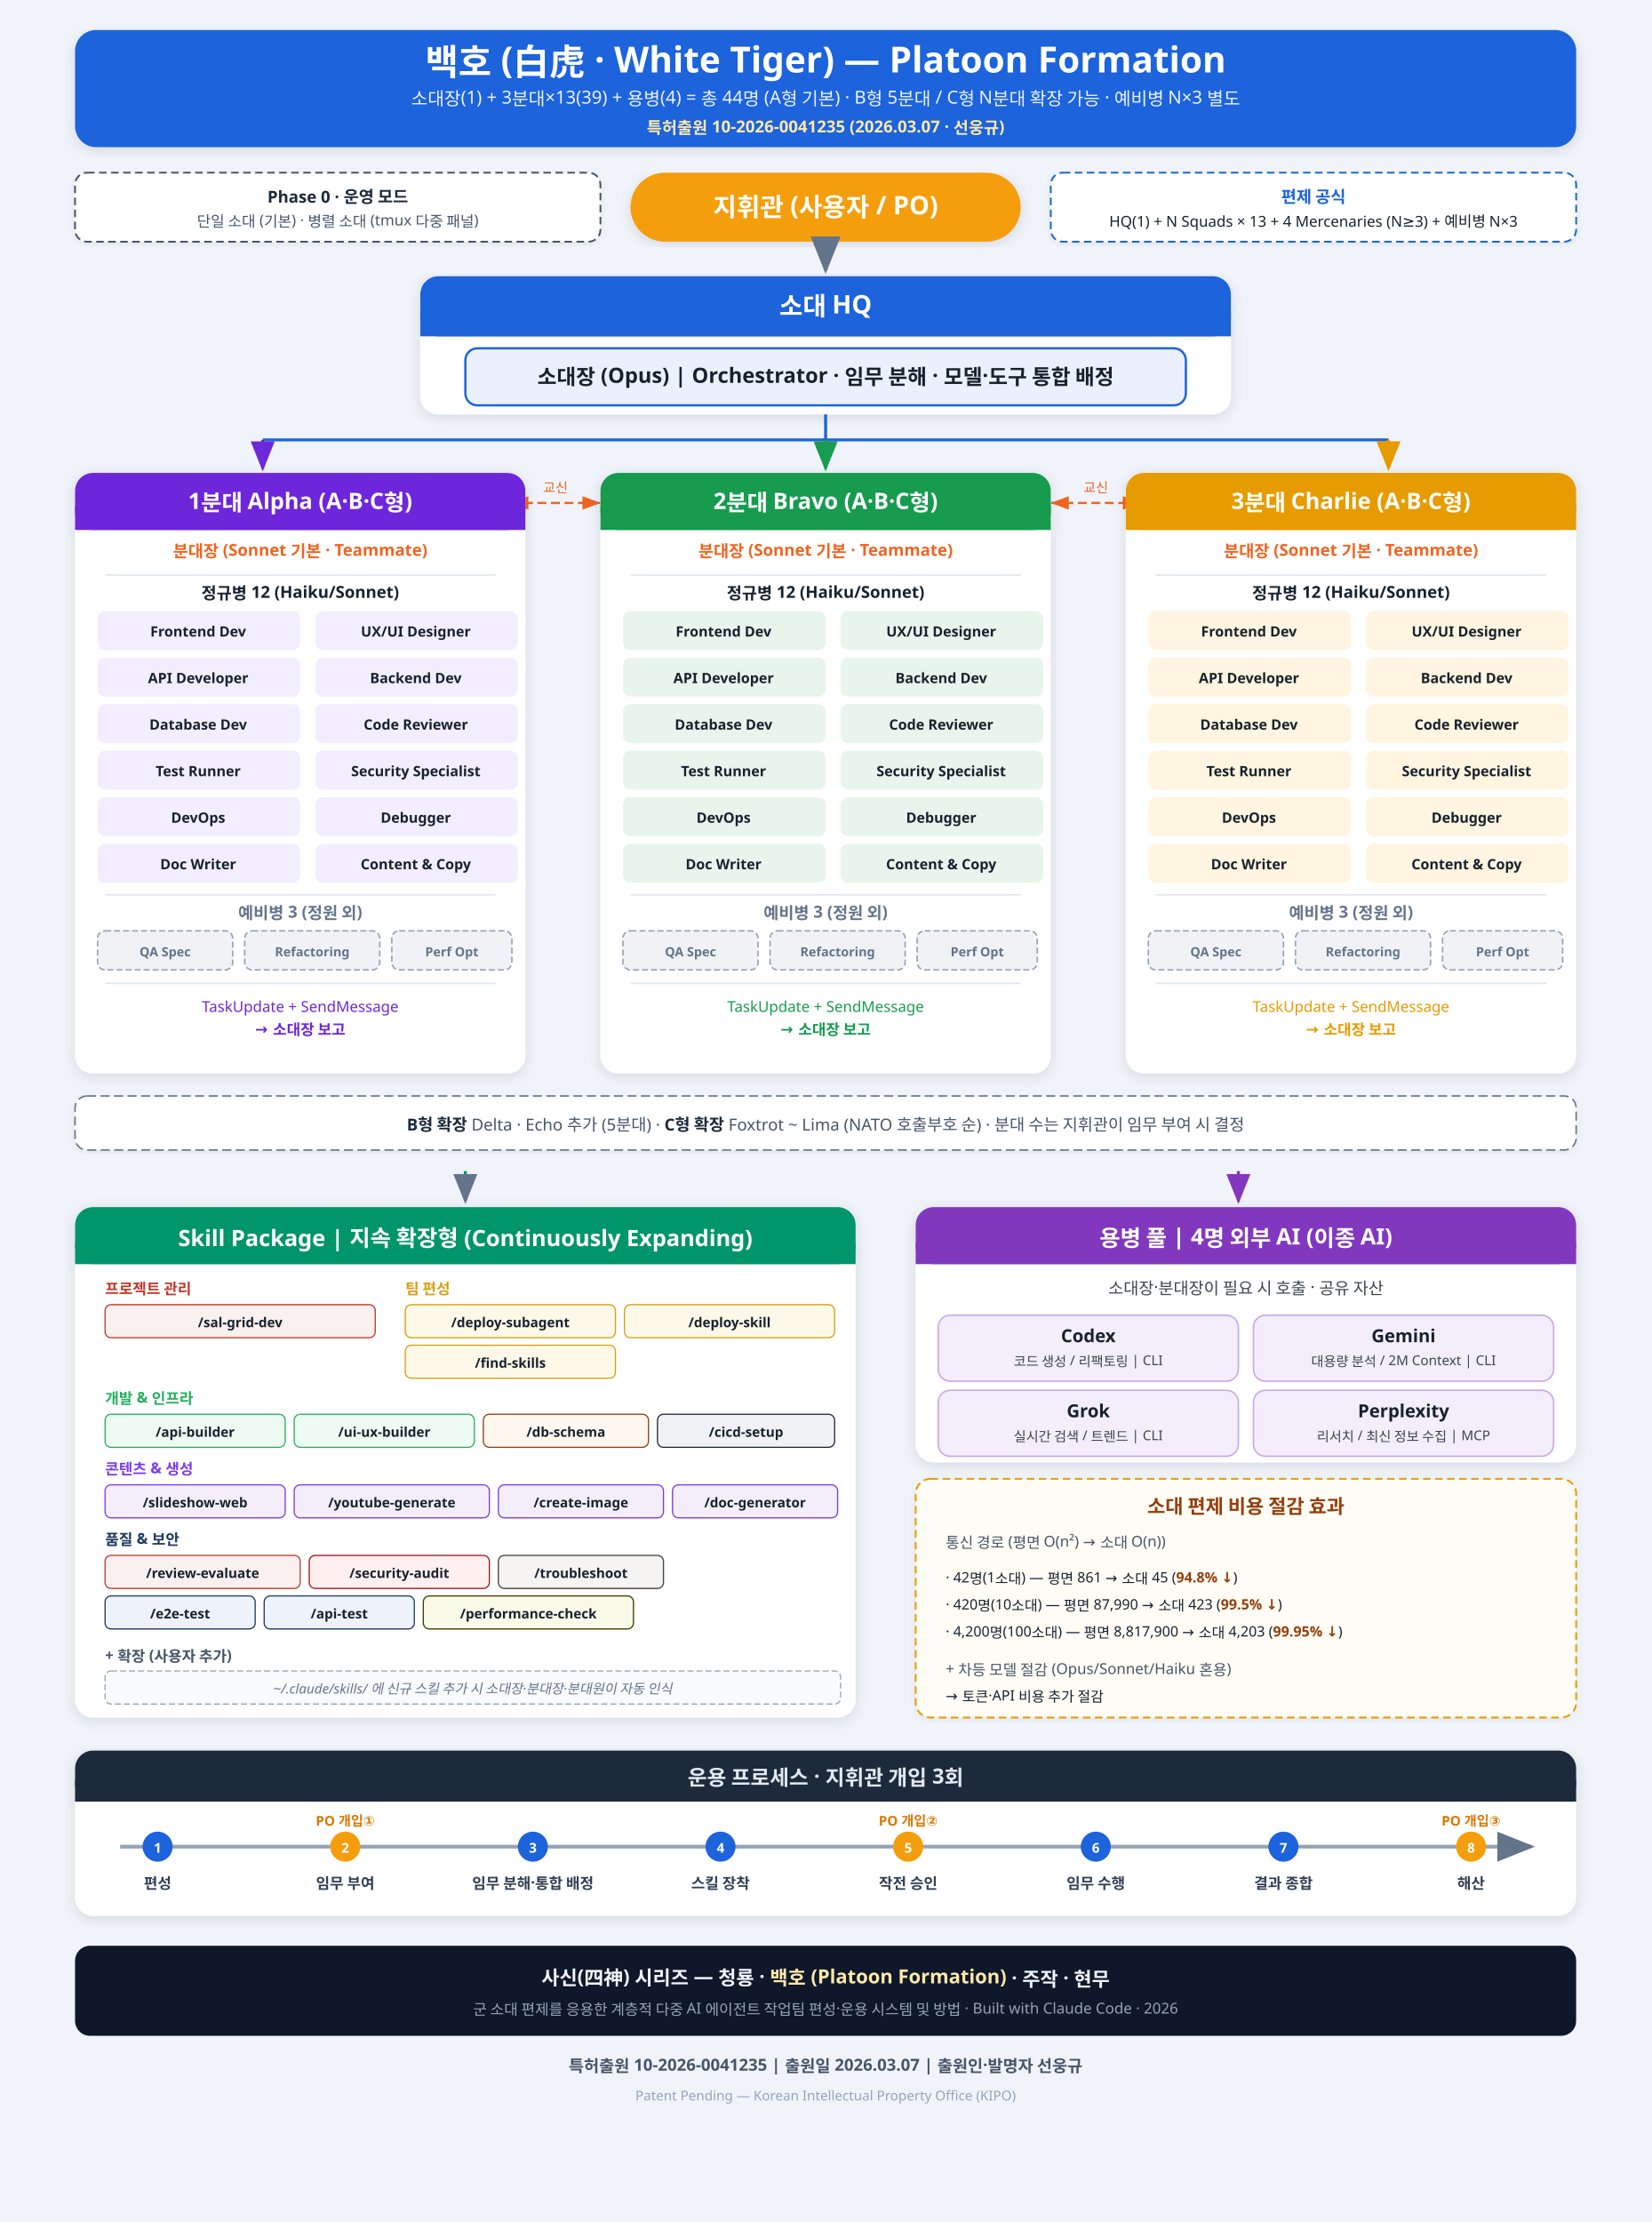
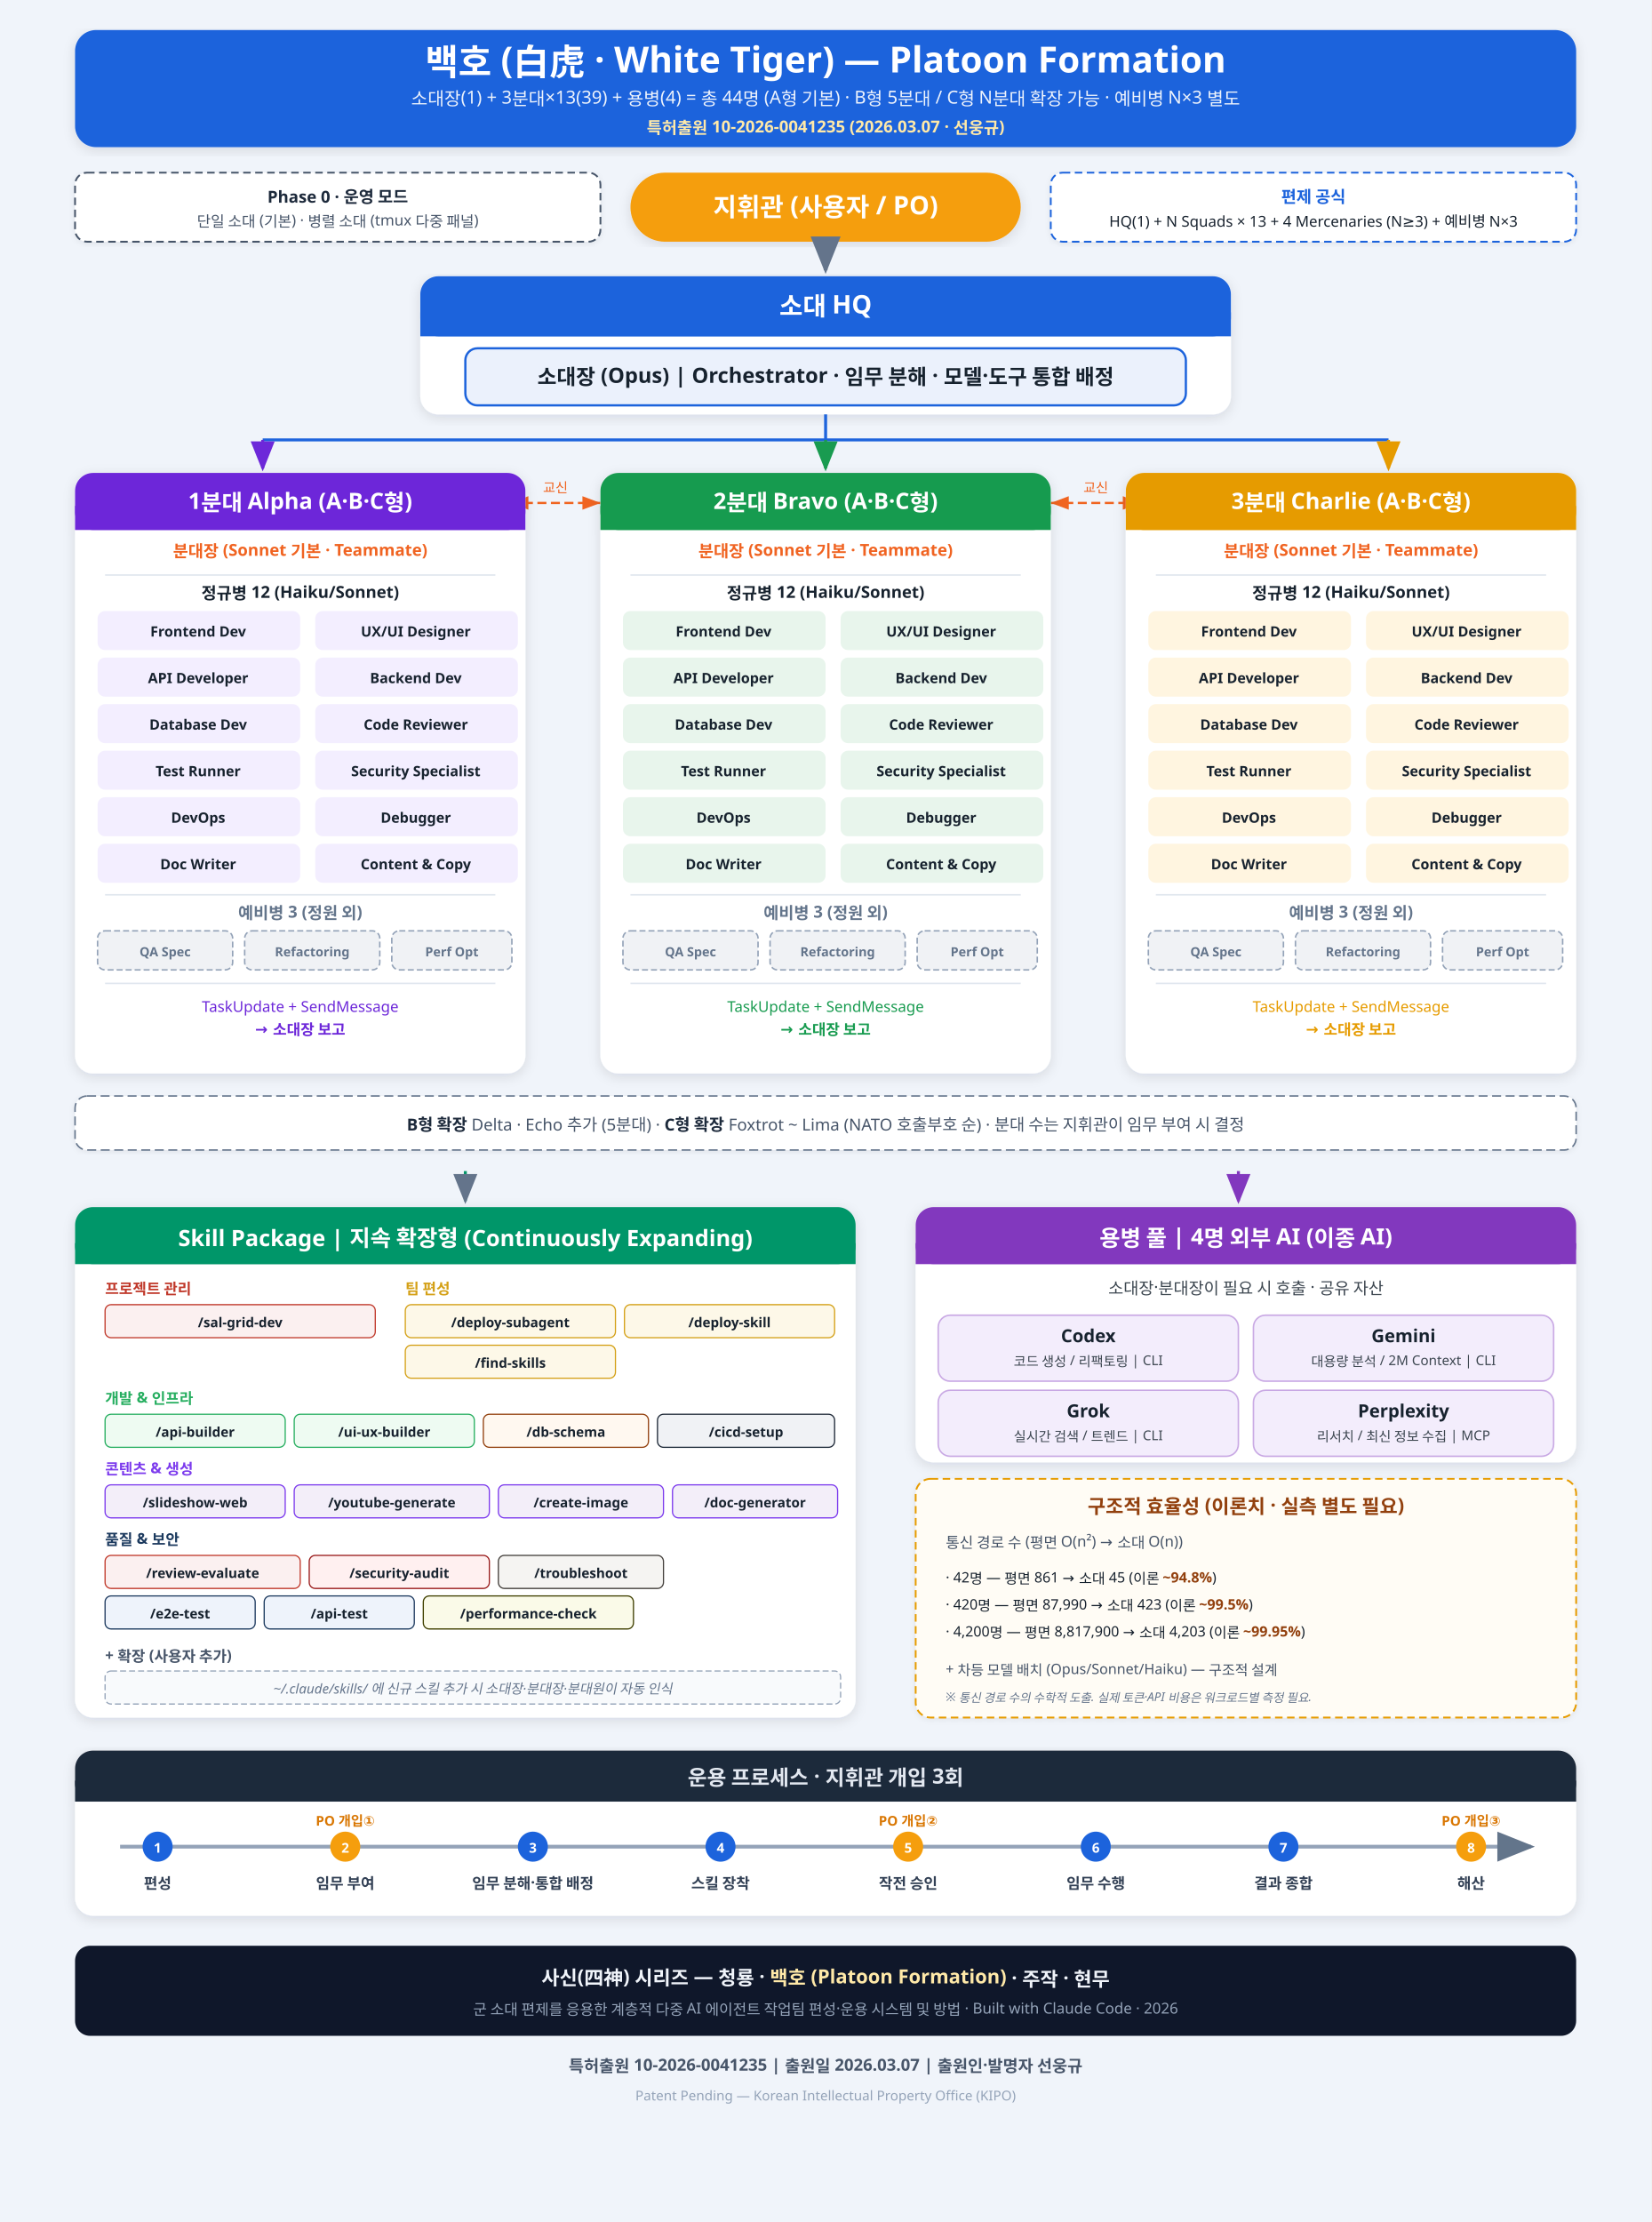
<svg xmlns="http://www.w3.org/2000/svg" viewBox="0 0 1100 1480" width="1100" height="1480" font-family="'Malgun Gothic', 'Segoe UI', sans-serif">
  <defs>
    <filter id="shadow" x="-4%" y="-4%" width="108%" height="112%">
      <feDropShadow dx="0" dy="2" stdDeviation="4" flood-color="#19232F" flood-opacity="0.12" />
    </filter>
    <filter id="shadowSm" x="-4%" y="-4%" width="108%" height="112%">
      <feDropShadow dx="0" dy="1" stdDeviation="2" flood-color="#19232F" flood-opacity="0.07" />
    </filter>
    <marker id="arrowBlue" markerWidth="10" markerHeight="8" refX="9" refY="4" orient="auto">
      <polygon points="0,0 10,4 0,8" fill="#1E64DC" />
    </marker>
    <marker id="arrowViolet" markerWidth="10" markerHeight="8" refX="9" refY="4" orient="auto">
      <polygon points="0,0 10,4 0,8" fill="#6D28D9" />
    </marker>
    <marker id="arrowGreen" markerWidth="10" markerHeight="8" refX="9" refY="4" orient="auto">
      <polygon points="0,0 10,4 0,8" fill="#199B50" />
    </marker>
    <marker id="arrowOrange" markerWidth="10" markerHeight="8" refX="9" refY="4" orient="auto">
      <polygon points="0,0 10,4 0,8" fill="#E69B00" />
    </marker>
    <marker id="arrowPurple" markerWidth="10" markerHeight="8" refX="9" refY="4" orient="auto">
      <polygon points="0,0 10,4 0,8" fill="#8237BE" />
    </marker>
    <marker id="arrowGray" markerWidth="10" markerHeight="8" refX="9" refY="4" orient="auto">
      <polygon points="0,0 10,4 0,8" fill="#64748b" />
    </marker>
    <marker id="arrowCommL" markerWidth="8" markerHeight="6" refX="0" refY="3" orient="auto">
      <polygon points="8,0 0,3 8,6" fill="#F06420" />
    </marker>
    <marker id="arrowCommR" markerWidth="8" markerHeight="6" refX="8" refY="3" orient="auto">
      <polygon points="0,0 8,3 0,6" fill="#F06420" />
    </marker>
  </defs>
  <rect width="1100" height="1480" fill="#F0F4FA" />
  <rect x="50" y="20" width="1000" height="78" rx="14" fill="#1E64DC" filter="url(#shadow)" />
  <text x="550" y="50" text-anchor="middle" fill="#FFFFFF" font-size="24" font-weight="bold">백호 (白虎 · White Tiger) — Platoon Formation</text>
  <text x="550" y="70" text-anchor="middle" fill="#FFFFFF" font-size="12" opacity="0.92">소대장(1) + 3분대×13(39) + 용병(4) = 총 44명 (A형 기본) · B형 5분대 / C형 N분대 확장 가능 · 예비병 N×3 별도</text>
  <text x="550" y="89" text-anchor="middle" fill="#FFE9A8" font-size="11" font-weight="bold">특허출원 10-2026-0041235 (2026.03.07 · 선웅규)</text>
  <rect x="420" y="115" width="260" height="46" rx="23" fill="#F59E0B" filter="url(#shadow)" />
  <text x="550" y="144" text-anchor="middle" fill="#FFFFFF" font-size="17" font-weight="bold">지휘관 (사용자 / PO)</text>
  <g filter="url(#shadowSm)">
    <rect x="50" y="115" width="350" height="46" rx="8" fill="#FFFFFF" stroke="#475569" stroke-width="1.2" stroke-dasharray="5,3" />
    <text x="225" y="135" text-anchor="middle" fill="#1e293b" font-size="11" font-weight="bold">Phase 0 · 운영 모드</text>
    <text x="225" y="151" text-anchor="middle" fill="#475569" font-size="10">단일 소대 (기본) · 병렬 소대 (tmux 다중 패널)</text>
  </g>
  <g filter="url(#shadowSm)">
    <rect x="700" y="115" width="350" height="46" rx="8" fill="#FFFFFF" stroke="#1E64DC" stroke-width="1.2" stroke-dasharray="5,3" />
    <text x="875" y="135" text-anchor="middle" fill="#1E64DC" font-size="11" font-weight="bold">편제 공식</text>
    <text x="875" y="151" text-anchor="middle" fill="#19232F" font-size="10">HQ(1) + N Squads × 13 + 4 Mercenaries (N≥3) + 예비병 N×3</text>
  </g>
  <line x1="550" y1="161" x2="550" y2="180" stroke="#475569" stroke-width="2.5" marker-end="url(#arrowGray)" />
  <g filter="url(#shadow)">
    <rect x="280" y="184" width="540" height="92" rx="12" fill="#FFFFFF" />
    <rect x="280" y="184" width="540" height="40" rx="12" fill="#1E64DC" />
    <rect x="280" y="208" width="540" height="16" fill="#1E64DC" />
    <text x="550" y="210" text-anchor="middle" fill="#FFFFFF" font-size="17" font-weight="bold">소대 HQ</text>
    <rect x="310" y="232" width="480" height="38" rx="8" fill="#EBF1FC" stroke="#1E64DC" stroke-width="1.5" />
    <text x="550" y="256" text-anchor="middle" fill="#19232F" font-size="14" font-weight="bold">소대장 (Opus)  |  Orchestrator · 임무 분해 · 모델·도구 통합 배정</text>
  </g>
  <line x1="550" y1="276" x2="550" y2="293" stroke="#1E64DC" stroke-width="2" />
  <line x1="175" y1="293" x2="925" y2="293" stroke="#1E64DC" stroke-width="2" />
  <line x1="175" y1="293" x2="175" y2="312" stroke="#6D28D9" stroke-width="2" marker-end="url(#arrowViolet)" />
  <line x1="550" y1="293" x2="550" y2="312" stroke="#199B50" stroke-width="2" marker-end="url(#arrowGreen)" />
  <line x1="925" y1="293" x2="925" y2="312" stroke="#E69B00" stroke-width="2" marker-end="url(#arrowOrange)" />
  <line x1="340" y1="335" x2="400" y2="335" stroke="#F06420" stroke-width="1.5" stroke-dasharray="6,3" marker-start="url(#arrowCommL)" marker-end="url(#arrowCommR)" />
  <text x="370" y="328" text-anchor="middle" fill="#F06420" font-size="9">교신</text>
  <line x1="700" y1="335" x2="760" y2="335" stroke="#F06420" stroke-width="1.5" stroke-dasharray="6,3" marker-start="url(#arrowCommL)" marker-end="url(#arrowCommR)" />
  <text x="730" y="328" text-anchor="middle" fill="#F06420" font-size="9">교신</text>
  <g filter="url(#shadow)">
    <rect x="50" y="315" width="300" height="400" rx="12" fill="#FFFFFF" />
    <rect x="50" y="315" width="300" height="38" rx="12" fill="#6D28D9" />
    <rect x="50" y="337" width="300" height="16" fill="#6D28D9" />
    <text x="200" y="339" text-anchor="middle" fill="#FFFFFF" font-size="15" font-weight="bold">1분대  Alpha  (A·B·C형)</text>
    <text x="200" y="371" text-anchor="middle" fill="#F06420" font-size="11" font-weight="bold">분대장 (Sonnet 기본 · Teammate)</text>
    <line x1="70" y1="383" x2="330" y2="383" stroke="#E0E6EE" stroke-width="1" />
    <text x="200" y="399" text-anchor="middle" fill="#19232F" font-size="11" font-weight="bold">정규병 12  (Haiku/Sonnet)</text>
    <rect x="65" y="407" width="135" height="26" rx="5" fill="#F3EEFF" />
    <text x="132" y="424" text-anchor="middle" fill="#19232F" font-size="9.5" font-weight="bold">Frontend Dev</text>
    <rect x="210" y="407" width="135" height="26" rx="5" fill="#F3EEFF" />
    <text x="277" y="424" text-anchor="middle" fill="#19232F" font-size="9.5" font-weight="bold">UX/UI Designer</text>
    <rect x="65" y="438" width="135" height="26" rx="5" fill="#F3EEFF" />
    <text x="132" y="455" text-anchor="middle" fill="#19232F" font-size="9.5" font-weight="bold">API Developer</text>
    <rect x="210" y="438" width="135" height="26" rx="5" fill="#F3EEFF" />
    <text x="277" y="455" text-anchor="middle" fill="#19232F" font-size="9.5" font-weight="bold">Backend Dev</text>
    <rect x="65" y="469" width="135" height="26" rx="5" fill="#F3EEFF" />
    <text x="132" y="486" text-anchor="middle" fill="#19232F" font-size="9.5" font-weight="bold">Database Dev</text>
    <rect x="210" y="469" width="135" height="26" rx="5" fill="#F3EEFF" />
    <text x="277" y="486" text-anchor="middle" fill="#19232F" font-size="9.5" font-weight="bold">Code Reviewer</text>
    <rect x="65" y="500" width="135" height="26" rx="5" fill="#F3EEFF" />
    <text x="132" y="517" text-anchor="middle" fill="#19232F" font-size="9.5" font-weight="bold">Test Runner</text>
    <rect x="210" y="500" width="135" height="26" rx="5" fill="#F3EEFF" />
    <text x="277" y="517" text-anchor="middle" fill="#19232F" font-size="9.5" font-weight="bold">Security Specialist</text>
    <rect x="65" y="531" width="135" height="26" rx="5" fill="#F3EEFF" />
    <text x="132" y="548" text-anchor="middle" fill="#19232F" font-size="9.5" font-weight="bold">DevOps</text>
    <rect x="210" y="531" width="135" height="26" rx="5" fill="#F3EEFF" />
    <text x="277" y="548" text-anchor="middle" fill="#19232F" font-size="9.5" font-weight="bold">Debugger</text>
    <rect x="65" y="562" width="135" height="26" rx="5" fill="#F3EEFF" />
    <text x="132" y="579" text-anchor="middle" fill="#19232F" font-size="9.5" font-weight="bold">Doc Writer</text>
    <rect x="210" y="562" width="135" height="26" rx="5" fill="#F3EEFF" />
    <text x="277" y="579" text-anchor="middle" fill="#19232F" font-size="9.5" font-weight="bold">Content &amp; Copy</text>
    <line x1="70" y1="596" x2="330" y2="596" stroke="#E0E6EE" stroke-width="1" />
    <text x="200" y="612" text-anchor="middle" fill="#64748b" font-size="11" font-weight="bold">예비병 3 (정원 외)</text>
    <rect x="65" y="620" width="90" height="26" rx="5" fill="#F0F2F5" stroke="#94a3b8" stroke-width="1" stroke-dasharray="4,2" />
    <text x="110" y="637" text-anchor="middle" fill="#64748b" font-size="8.5" font-weight="bold">QA Spec</text>
    <rect x="163" y="620" width="90" height="26" rx="5" fill="#F0F2F5" stroke="#94a3b8" stroke-width="1" stroke-dasharray="4,2" />
    <text x="208" y="637" text-anchor="middle" fill="#64748b" font-size="8.5" font-weight="bold">Refactoring</text>
    <rect x="261" y="620" width="80" height="26" rx="5" fill="#F0F2F5" stroke="#94a3b8" stroke-width="1" stroke-dasharray="4,2" />
    <text x="301" y="637" text-anchor="middle" fill="#64748b" font-size="8.5" font-weight="bold">Perf Opt</text>
    <line x1="70" y1="655" x2="330" y2="655" stroke="#E0E6EE" stroke-width="1" />
    <text x="200" y="674" text-anchor="middle" fill="#6D28D9" font-size="10">TaskUpdate + SendMessage</text>
    <text x="200" y="689" text-anchor="middle" fill="#6D28D9" font-size="10" font-weight="bold">→ 소대장 보고</text>
  </g>
  <g filter="url(#shadow)">
    <rect x="400" y="315" width="300" height="400" rx="12" fill="#FFFFFF" />
    <rect x="400" y="315" width="300" height="38" rx="12" fill="#199B50" />
    <rect x="400" y="337" width="300" height="16" fill="#199B50" />
    <text x="550" y="339" text-anchor="middle" fill="#FFFFFF" font-size="15" font-weight="bold">2분대  Bravo  (A·B·C형)</text>
    <text x="550" y="371" text-anchor="middle" fill="#F06420" font-size="11" font-weight="bold">분대장 (Sonnet 기본 · Teammate)</text>
    <line x1="420" y1="383" x2="680" y2="383" stroke="#E0E6EE" stroke-width="1" />
    <text x="550" y="399" text-anchor="middle" fill="#19232F" font-size="11" font-weight="bold">정규병 12  (Haiku/Sonnet)</text>
    <rect x="415" y="407" width="135" height="26" rx="5" fill="#E8F5EC" />
    <text x="482" y="424" text-anchor="middle" fill="#19232F" font-size="9.5" font-weight="bold">Frontend Dev</text>
    <rect x="560" y="407" width="135" height="26" rx="5" fill="#E8F5EC" />
    <text x="627" y="424" text-anchor="middle" fill="#19232F" font-size="9.5" font-weight="bold">UX/UI Designer</text>
    <rect x="415" y="438" width="135" height="26" rx="5" fill="#E8F5EC" />
    <text x="482" y="455" text-anchor="middle" fill="#19232F" font-size="9.5" font-weight="bold">API Developer</text>
    <rect x="560" y="438" width="135" height="26" rx="5" fill="#E8F5EC" />
    <text x="627" y="455" text-anchor="middle" fill="#19232F" font-size="9.5" font-weight="bold">Backend Dev</text>
    <rect x="415" y="469" width="135" height="26" rx="5" fill="#E8F5EC" />
    <text x="482" y="486" text-anchor="middle" fill="#19232F" font-size="9.5" font-weight="bold">Database Dev</text>
    <rect x="560" y="469" width="135" height="26" rx="5" fill="#E8F5EC" />
    <text x="627" y="486" text-anchor="middle" fill="#19232F" font-size="9.5" font-weight="bold">Code Reviewer</text>
    <rect x="415" y="500" width="135" height="26" rx="5" fill="#E8F5EC" />
    <text x="482" y="517" text-anchor="middle" fill="#19232F" font-size="9.5" font-weight="bold">Test Runner</text>
    <rect x="560" y="500" width="135" height="26" rx="5" fill="#E8F5EC" />
    <text x="627" y="517" text-anchor="middle" fill="#19232F" font-size="9.5" font-weight="bold">Security Specialist</text>
    <rect x="415" y="531" width="135" height="26" rx="5" fill="#E8F5EC" />
    <text x="482" y="548" text-anchor="middle" fill="#19232F" font-size="9.5" font-weight="bold">DevOps</text>
    <rect x="560" y="531" width="135" height="26" rx="5" fill="#E8F5EC" />
    <text x="627" y="548" text-anchor="middle" fill="#19232F" font-size="9.5" font-weight="bold">Debugger</text>
    <rect x="415" y="562" width="135" height="26" rx="5" fill="#E8F5EC" />
    <text x="482" y="579" text-anchor="middle" fill="#19232F" font-size="9.5" font-weight="bold">Doc Writer</text>
    <rect x="560" y="562" width="135" height="26" rx="5" fill="#E8F5EC" />
    <text x="627" y="579" text-anchor="middle" fill="#19232F" font-size="9.5" font-weight="bold">Content &amp; Copy</text>
    <line x1="420" y1="596" x2="680" y2="596" stroke="#E0E6EE" stroke-width="1" />
    <text x="550" y="612" text-anchor="middle" fill="#64748b" font-size="11" font-weight="bold">예비병 3 (정원 외)</text>
    <rect x="415" y="620" width="90" height="26" rx="5" fill="#F0F2F5" stroke="#94a3b8" stroke-width="1" stroke-dasharray="4,2" />
    <text x="460" y="637" text-anchor="middle" fill="#64748b" font-size="8.5" font-weight="bold">QA Spec</text>
    <rect x="513" y="620" width="90" height="26" rx="5" fill="#F0F2F5" stroke="#94a3b8" stroke-width="1" stroke-dasharray="4,2" />
    <text x="558" y="637" text-anchor="middle" fill="#64748b" font-size="8.5" font-weight="bold">Refactoring</text>
    <rect x="611" y="620" width="80" height="26" rx="5" fill="#F0F2F5" stroke="#94a3b8" stroke-width="1" stroke-dasharray="4,2" />
    <text x="651" y="637" text-anchor="middle" fill="#64748b" font-size="8.5" font-weight="bold">Perf Opt</text>
    <line x1="420" y1="655" x2="680" y2="655" stroke="#E0E6EE" stroke-width="1" />
    <text x="550" y="674" text-anchor="middle" fill="#199B50" font-size="10">TaskUpdate + SendMessage</text>
    <text x="550" y="689" text-anchor="middle" fill="#199B50" font-size="10" font-weight="bold">→ 소대장 보고</text>
  </g>
  <g filter="url(#shadow)">
    <rect x="750" y="315" width="300" height="400" rx="12" fill="#FFFFFF" />
    <rect x="750" y="315" width="300" height="38" rx="12" fill="#E69B00" />
    <rect x="750" y="337" width="300" height="16" fill="#E69B00" />
    <text x="900" y="339" text-anchor="middle" fill="#FFFFFF" font-size="15" font-weight="bold">3분대  Charlie  (A·B·C형)</text>
    <text x="900" y="371" text-anchor="middle" fill="#F06420" font-size="11" font-weight="bold">분대장 (Sonnet 기본 · Teammate)</text>
    <line x1="770" y1="383" x2="1030" y2="383" stroke="#E0E6EE" stroke-width="1" />
    <text x="900" y="399" text-anchor="middle" fill="#19232F" font-size="11" font-weight="bold">정규병 12  (Haiku/Sonnet)</text>
    <rect x="765" y="407" width="135" height="26" rx="5" fill="#FFF5E0" />
    <text x="832" y="424" text-anchor="middle" fill="#19232F" font-size="9.5" font-weight="bold">Frontend Dev</text>
    <rect x="910" y="407" width="135" height="26" rx="5" fill="#FFF5E0" />
    <text x="977" y="424" text-anchor="middle" fill="#19232F" font-size="9.5" font-weight="bold">UX/UI Designer</text>
    <rect x="765" y="438" width="135" height="26" rx="5" fill="#FFF5E0" />
    <text x="832" y="455" text-anchor="middle" fill="#19232F" font-size="9.5" font-weight="bold">API Developer</text>
    <rect x="910" y="438" width="135" height="26" rx="5" fill="#FFF5E0" />
    <text x="977" y="455" text-anchor="middle" fill="#19232F" font-size="9.5" font-weight="bold">Backend Dev</text>
    <rect x="765" y="469" width="135" height="26" rx="5" fill="#FFF5E0" />
    <text x="832" y="486" text-anchor="middle" fill="#19232F" font-size="9.5" font-weight="bold">Database Dev</text>
    <rect x="910" y="469" width="135" height="26" rx="5" fill="#FFF5E0" />
    <text x="977" y="486" text-anchor="middle" fill="#19232F" font-size="9.5" font-weight="bold">Code Reviewer</text>
    <rect x="765" y="500" width="135" height="26" rx="5" fill="#FFF5E0" />
    <text x="832" y="517" text-anchor="middle" fill="#19232F" font-size="9.5" font-weight="bold">Test Runner</text>
    <rect x="910" y="500" width="135" height="26" rx="5" fill="#FFF5E0" />
    <text x="977" y="517" text-anchor="middle" fill="#19232F" font-size="9.5" font-weight="bold">Security Specialist</text>
    <rect x="765" y="531" width="135" height="26" rx="5" fill="#FFF5E0" />
    <text x="832" y="548" text-anchor="middle" fill="#19232F" font-size="9.5" font-weight="bold">DevOps</text>
    <rect x="910" y="531" width="135" height="26" rx="5" fill="#FFF5E0" />
    <text x="977" y="548" text-anchor="middle" fill="#19232F" font-size="9.5" font-weight="bold">Debugger</text>
    <rect x="765" y="562" width="135" height="26" rx="5" fill="#FFF5E0" />
    <text x="832" y="579" text-anchor="middle" fill="#19232F" font-size="9.5" font-weight="bold">Doc Writer</text>
    <rect x="910" y="562" width="135" height="26" rx="5" fill="#FFF5E0" />
    <text x="977" y="579" text-anchor="middle" fill="#19232F" font-size="9.5" font-weight="bold">Content &amp; Copy</text>
    <line x1="770" y1="596" x2="1030" y2="596" stroke="#E0E6EE" stroke-width="1" />
    <text x="900" y="612" text-anchor="middle" fill="#64748b" font-size="11" font-weight="bold">예비병 3 (정원 외)</text>
    <rect x="765" y="620" width="90" height="26" rx="5" fill="#F0F2F5" stroke="#94a3b8" stroke-width="1" stroke-dasharray="4,2" />
    <text x="810" y="637" text-anchor="middle" fill="#64748b" font-size="8.5" font-weight="bold">QA Spec</text>
    <rect x="863" y="620" width="90" height="26" rx="5" fill="#F0F2F5" stroke="#94a3b8" stroke-width="1" stroke-dasharray="4,2" />
    <text x="908" y="637" text-anchor="middle" fill="#64748b" font-size="8.5" font-weight="bold">Refactoring</text>
    <rect x="961" y="620" width="80" height="26" rx="5" fill="#F0F2F5" stroke="#94a3b8" stroke-width="1" stroke-dasharray="4,2" />
    <text x="1001" y="637" text-anchor="middle" fill="#64748b" font-size="8.5" font-weight="bold">Perf Opt</text>
    <line x1="770" y1="655" x2="1030" y2="655" stroke="#E0E6EE" stroke-width="1" />
    <text x="900" y="674" text-anchor="middle" fill="#E69B00" font-size="10">TaskUpdate + SendMessage</text>
    <text x="900" y="689" text-anchor="middle" fill="#E69B00" font-size="10" font-weight="bold">→ 소대장 보고</text>
  </g>
  <g filter="url(#shadowSm)">
    <rect x="50" y="730" width="1000" height="36" rx="8" fill="#FFFFFF" stroke="#64748b" stroke-width="1" stroke-dasharray="6,3" />
    <text x="550" y="753" text-anchor="middle" fill="#475569" font-size="11">
      <tspan font-weight="bold" fill="#1e293b">B형 확장</tspan> Delta · Echo 추가 (5분대)  ·  <tspan font-weight="bold" fill="#1e293b">C형 확장</tspan> Foxtrot ~ Lima (NATO 호출부호 순)  ·  분대 수는 지휘관이 임무 부여 시 결정</text>
  </g>
  <line x1="310" y1="780" x2="310" y2="800" stroke="#059669" stroke-width="2" marker-end="url(#arrowGray)" />
  <line x1="825" y1="780" x2="825" y2="800" stroke="#8237BE" stroke-width="2" marker-end="url(#arrowPurple)" />
  <g filter="url(#shadow)">
    <rect x="50" y="804" width="520" height="340" rx="12" fill="#FFFFFF" />
    <rect x="50" y="804" width="520" height="38" rx="12" fill="#059669" />
    <rect x="50" y="828" width="520" height="14" fill="#059669" />
    <text x="310" y="830" text-anchor="middle" fill="#FFFFFF" font-size="15" font-weight="bold">Skill Package  |  지속 확장형 (Continuously Expanding)</text>
    <text x="70" y="862" fill="#C0392B" font-size="10" font-weight="bold">프로젝트 관리</text>
    <rect x="70" y="869" width="180" height="22" rx="4" fill="#FBF0F0" stroke="#C0392B" stroke-width="0.8" />
    <text x="160" y="884" text-anchor="middle" fill="#19232F" font-size="9" font-weight="bold">/sal-grid-dev</text>
    <text x="270" y="862" fill="#D4A017" font-size="10" font-weight="bold">팀 편성</text>
    <rect x="270" y="869" width="140" height="22" rx="4" fill="#FDF8E8" stroke="#D4A017" stroke-width="0.8" />
    <text x="340" y="884" text-anchor="middle" fill="#19232F" font-size="9" font-weight="bold">/deploy-subagent</text>
    <rect x="416" y="869" width="140" height="22" rx="4" fill="#FDF8E8" stroke="#D4A017" stroke-width="0.8" />
    <text x="486" y="884" text-anchor="middle" fill="#19232F" font-size="9" font-weight="bold">/deploy-skill</text>
    <rect x="270" y="896" width="140" height="22" rx="4" fill="#FDF8E8" stroke="#D4A017" stroke-width="0.8" />
    <text x="340" y="911" text-anchor="middle" fill="#19232F" font-size="9" font-weight="bold">/find-skills</text>
    <text x="70" y="935" fill="#27AE60" font-size="10" font-weight="bold">개발 &amp; 인프라</text>
    <rect x="70" y="942" width="120" height="22" rx="4" fill="#EEFBF2" stroke="#27AE60" stroke-width="0.8" />
    <text x="130" y="957" text-anchor="middle" fill="#19232F" font-size="9" font-weight="bold">/api-builder</text>
    <rect x="196" y="942" width="120" height="22" rx="4" fill="#EEFBF2" stroke="#27AE60" stroke-width="0.8" />
    <text x="256" y="957" text-anchor="middle" fill="#19232F" font-size="9" font-weight="bold">/ui-ux-builder</text>
    <rect x="322" y="942" width="110" height="22" rx="4" fill="#FFF8F0" stroke="#92400e" stroke-width="0.8" />
    <text x="377" y="957" text-anchor="middle" fill="#19232F" font-size="9" font-weight="bold">/db-schema</text>
    <rect x="438" y="942" width="118" height="22" rx="4" fill="#F0F2F5" stroke="#1f2937" stroke-width="0.8" />
    <text x="497" y="957" text-anchor="middle" fill="#19232F" font-size="9" font-weight="bold">/cicd-setup</text>
    <text x="70" y="982" fill="#7c3aed" font-size="10" font-weight="bold">콘텐츠 &amp; 생성</text>
    <rect x="70" y="989" width="120" height="22" rx="4" fill="#F3EEF9" stroke="#7c3aed" stroke-width="0.8" />
    <text x="130" y="1004" text-anchor="middle" fill="#19232F" font-size="9" font-weight="bold">/slideshow-web</text>
    <rect x="196" y="989" width="130" height="22" rx="4" fill="#F3EEF9" stroke="#7c3aed" stroke-width="0.8" />
    <text x="261" y="1004" text-anchor="middle" fill="#19232F" font-size="9" font-weight="bold">/youtube-generate</text>
    <rect x="332" y="989" width="110" height="22" rx="4" fill="#F3EEF9" stroke="#7c3aed" stroke-width="0.8" />
    <text x="387" y="1004" text-anchor="middle" fill="#19232F" font-size="9" font-weight="bold">/create-image</text>
    <rect x="448" y="989" width="110" height="22" rx="4" fill="#F3EEF9" stroke="#7c3aed" stroke-width="0.8" />
    <text x="503" y="1004" text-anchor="middle" fill="#19232F" font-size="9" font-weight="bold">/doc-generator</text>
    <text x="70" y="1029" fill="#1e3a5f" font-size="10" font-weight="bold">품질 &amp; 보안</text>
    <rect x="70" y="1036" width="130" height="22" rx="4" fill="#FBF0F0" stroke="#C0392B" stroke-width="0.8" />
    <text x="135" y="1051" text-anchor="middle" fill="#19232F" font-size="9" font-weight="bold">/review-evaluate</text>
    <rect x="206" y="1036" width="120" height="22" rx="4" fill="#FFF0F0" stroke="#991b1b" stroke-width="0.8" />
    <text x="266" y="1051" text-anchor="middle" fill="#19232F" font-size="9" font-weight="bold">/security-audit</text>
    <rect x="332" y="1036" width="110" height="22" rx="4" fill="#F5F4F2" stroke="#44403c" stroke-width="0.8" />
    <text x="387" y="1051" text-anchor="middle" fill="#19232F" font-size="9" font-weight="bold">/troubleshoot</text>
    <rect x="70" y="1063" width="100" height="22" rx="4" fill="#EEF3FB" stroke="#1e3a5f" stroke-width="0.8" />
    <text x="120" y="1078" text-anchor="middle" fill="#19232F" font-size="9" font-weight="bold">/e2e-test</text>
    <rect x="176" y="1063" width="100" height="22" rx="4" fill="#EEF3FB" stroke="#1e3a5f" stroke-width="0.8" />
    <text x="226" y="1078" text-anchor="middle" fill="#19232F" font-size="9" font-weight="bold">/api-test</text>
    <rect x="282" y="1063" width="140" height="22" rx="4" fill="#FAFAE8" stroke="#3f3f00" stroke-width="0.8" />
    <text x="352" y="1078" text-anchor="middle" fill="#19232F" font-size="9" font-weight="bold">/performance-check</text>
    <text x="70" y="1106" fill="#475569" font-size="10" font-weight="bold">+ 확장 (사용자 추가)</text>
    <rect x="70" y="1113" width="490" height="22" rx="4" fill="#F8FAFC" stroke="#94a3b8" stroke-width="0.8" stroke-dasharray="4,2" />
    <text x="315" y="1128" text-anchor="middle" fill="#64748b" font-size="9" font-style="italic">~/.claude/skills/ 에 신규 스킬 추가 시 소대장·분대장·분대원이 자동 인식</text>
  </g>
  <g filter="url(#shadow)">
    <rect x="610" y="804" width="440" height="170" rx="12" fill="#FFFFFF" />
    <rect x="610" y="804" width="440" height="38" rx="12" fill="#8237BE" />
    <rect x="610" y="828" width="440" height="14" fill="#8237BE" />
    <text x="830" y="830" text-anchor="middle" fill="#FFFFFF" font-size="15" font-weight="bold">용병 풀  |  4명 외부 AI (이종 AI)</text>
    <text x="830" y="862" text-anchor="middle" fill="#3C4650" font-size="11">소대장·분대장이 필요 시 호출 · 공유 자산</text>
    <rect x="625" y="876" width="200" height="44" rx="8" fill="#F3EDFC" stroke="#8237BE" stroke-width="1" stroke-opacity="0.4" />
    <text x="725" y="894" text-anchor="middle" fill="#19232F" font-size="12" font-weight="bold">Codex</text>
    <text x="725" y="910" text-anchor="middle" fill="#3C4650" font-size="9">코드 생성 / 리팩토링  |  CLI</text>
    <rect x="835" y="876" width="200" height="44" rx="8" fill="#F3EDFC" stroke="#8237BE" stroke-width="1" stroke-opacity="0.4" />
    <text x="935" y="894" text-anchor="middle" fill="#19232F" font-size="12" font-weight="bold">Gemini</text>
    <text x="935" y="910" text-anchor="middle" fill="#3C4650" font-size="9">대용량 분석 / 2M Context  |  CLI</text>
    <rect x="625" y="926" width="200" height="44" rx="8" fill="#F3EDFC" stroke="#8237BE" stroke-width="1" stroke-opacity="0.4" />
    <text x="725" y="944" text-anchor="middle" fill="#19232F" font-size="12" font-weight="bold">Grok</text>
    <text x="725" y="960" text-anchor="middle" fill="#3C4650" font-size="9">실시간 검색 / 트렌드  |  CLI</text>
    <rect x="835" y="926" width="200" height="44" rx="8" fill="#F3EDFC" stroke="#8237BE" stroke-width="1" stroke-opacity="0.4" />
    <text x="935" y="944" text-anchor="middle" fill="#19232F" font-size="12" font-weight="bold">Perplexity</text>
    <text x="935" y="960" text-anchor="middle" fill="#3C4650" font-size="9">리서치 / 최신 정보 수집  |  MCP</text>
  </g>
  <g filter="url(#shadowSm)">
    <rect x="610" y="985" width="440" height="159" rx="10" fill="#FFFCF5" stroke="#E69B00" stroke-width="1.2" stroke-dasharray="5,3" />
-     <text x="830" y="1008" text-anchor="middle" fill="#92400e" font-size="13" font-weight="bold">소대 편제 비용 절감 효과</text>
-     <text x="630" y="1031" fill="#475569" font-size="10">통신 경로 (평면 O(n²) → 소대 O(n))</text>
-     <text x="630" y="1054" fill="#19232F" font-size="9.5">· 42명(1소대) — 평면 861 → 소대 45 (<tspan font-weight="bold" fill="#92400e">94.8% ↓</tspan>)</text>
-     <text x="630" y="1072" fill="#19232F" font-size="9.5">· 420명(10소대) — 평면 87,990 → 소대 423 (<tspan font-weight="bold" fill="#92400e">99.5% ↓</tspan>)</text>
-     <text x="630" y="1090" fill="#19232F" font-size="9.5">· 4,200명(100소대) — 평면 8,817,900 → 소대 4,203 (<tspan font-weight="bold" fill="#92400e">99.95% ↓</tspan>)</text>
-     <text x="630" y="1115" fill="#475569" font-size="10">+ 차등 모델 절감 (Opus/Sonnet/Haiku 혼용)</text>
-     <text x="630" y="1133" fill="#19232F" font-size="9.5">→ 토큰·API 비용 추가 절감</text>
+     <text x="830" y="1008" text-anchor="middle" fill="#92400e" font-size="13" font-weight="bold">구조적 효율성 (이론치 · 실측 별도 필요)</text>
+     <text x="630" y="1031" fill="#475569" font-size="10">통신 경로 수 (평면 O(n²) → 소대 O(n))</text>
+     <text x="630" y="1054" fill="#19232F" font-size="9.5">· 42명 — 평면 861 → 소대 45 (이론 <tspan font-weight="bold" fill="#92400e">~94.8%</tspan>)</text>
+     <text x="630" y="1072" fill="#19232F" font-size="9.5">· 420명 — 평면 87,990 → 소대 423 (이론 <tspan font-weight="bold" fill="#92400e">~99.5%</tspan>)</text>
+     <text x="630" y="1090" fill="#19232F" font-size="9.5">· 4,200명 — 평면 8,817,900 → 소대 4,203 (이론 <tspan font-weight="bold" fill="#92400e">~99.95%</tspan>)</text>
+     <text x="630" y="1115" fill="#475569" font-size="9.5">+ 차등 모델 배치 (Opus/Sonnet/Haiku) — 구조적 설계</text>
+     <text x="630" y="1133" fill="#64748b" font-size="8" font-style="italic">※ 통신 경로 수의 수학적 도출. 실제 토큰·API 비용은 워크로드별 측정 필요.</text>
  </g>
  <g filter="url(#shadow)">
    <rect x="50" y="1166" width="1000" height="110" rx="12" fill="#FFFFFF" />
    <rect x="50" y="1166" width="1000" height="34" rx="12" fill="#1e293b" />
    <rect x="50" y="1186" width="1000" height="14" fill="#1e293b" />
    <text x="550" y="1189" text-anchor="middle" fill="#e2e8f0" font-size="14" font-weight="bold">운용 프로세스 · 지휘관 개입 3회</text>
    <line x1="80" y1="1230" x2="1020" y2="1230" stroke="#94a3b8" stroke-width="2.5" marker-end="url(#arrowGray)" />
    <circle cx="105" cy="1230" r="10" fill="#1E64DC" />
    <text x="105" y="1234" text-anchor="middle" font-size="9" font-weight="bold" fill="#fff">1</text>
    <text x="105" y="1258" text-anchor="middle" font-size="10" font-weight="bold" fill="#334155">편성</text>
    <circle cx="230" cy="1230" r="10" fill="#F59E0B" />
    <text x="230" y="1234" text-anchor="middle" font-size="9" font-weight="bold" fill="#fff">2</text>
    <text x="230" y="1258" text-anchor="middle" font-size="10" font-weight="bold" fill="#334155">임무 부여</text>
    <text x="230" y="1216" text-anchor="middle" font-size="9" font-weight="bold" fill="#d97706">PO 개입①</text>
    <circle cx="355" cy="1230" r="10" fill="#1E64DC" />
    <text x="355" y="1234" text-anchor="middle" font-size="9" font-weight="bold" fill="#fff">3</text>
    <text x="355" y="1258" text-anchor="middle" font-size="10" font-weight="bold" fill="#334155">임무 분해·통합 배정</text>
    <circle cx="480" cy="1230" r="10" fill="#1E64DC" />
    <text x="480" y="1234" text-anchor="middle" font-size="9" font-weight="bold" fill="#fff">4</text>
    <text x="480" y="1258" text-anchor="middle" font-size="10" font-weight="bold" fill="#334155">스킬 장착</text>
    <circle cx="605" cy="1230" r="10" fill="#F59E0B" />
    <text x="605" y="1234" text-anchor="middle" font-size="9" font-weight="bold" fill="#fff">5</text>
    <text x="605" y="1258" text-anchor="middle" font-size="10" font-weight="bold" fill="#334155">작전 승인</text>
    <text x="605" y="1216" text-anchor="middle" font-size="9" font-weight="bold" fill="#d97706">PO 개입②</text>
    <circle cx="730" cy="1230" r="10" fill="#1E64DC" />
    <text x="730" y="1234" text-anchor="middle" font-size="9" font-weight="bold" fill="#fff">6</text>
    <text x="730" y="1258" text-anchor="middle" font-size="10" font-weight="bold" fill="#334155">임무 수행</text>
    <circle cx="855" cy="1230" r="10" fill="#1E64DC" />
    <text x="855" y="1234" text-anchor="middle" font-size="9" font-weight="bold" fill="#fff">7</text>
    <text x="855" y="1258" text-anchor="middle" font-size="10" font-weight="bold" fill="#334155">결과 종합</text>
    <circle cx="980" cy="1230" r="10" fill="#F59E0B" />
    <text x="980" y="1234" text-anchor="middle" font-size="9" font-weight="bold" fill="#fff">8</text>
    <text x="980" y="1258" text-anchor="middle" font-size="10" font-weight="bold" fill="#334155">해산</text>
    <text x="980" y="1216" text-anchor="middle" font-size="9" font-weight="bold" fill="#d97706">PO 개입③</text>
  </g>
  <g>
    <rect x="50" y="1296" width="1000" height="60" rx="10" fill="#0F172A" />
    <text x="550" y="1322" text-anchor="middle" fill="#F0F4FA" font-size="13" font-weight="bold">사신(四神) 시리즈 — 청룡 · <tspan fill="#FFE9A8">백호 (Platoon Formation)</tspan> · 주작 · 현무</text>
    <text x="550" y="1342" text-anchor="middle" fill="#94a3b8" font-size="10">군 소대 편제를 응용한 계층적 다중 AI 에이전트 작업팀 편성·운용 시스템 및 방법  ·  Built with Claude Code · 2026</text>
  </g>
  <text x="550" y="1380" text-anchor="middle" fill="#475569" font-size="11" font-weight="bold">특허출원 10-2026-0041235  |  출원일 2026.03.07  |  출원인·발명자 선웅규</text>
  <text x="550" y="1399" text-anchor="middle" fill="#94a3b8" font-size="9">Patent Pending — Korean Intellectual Property Office (KIPO)</text>
</svg>
